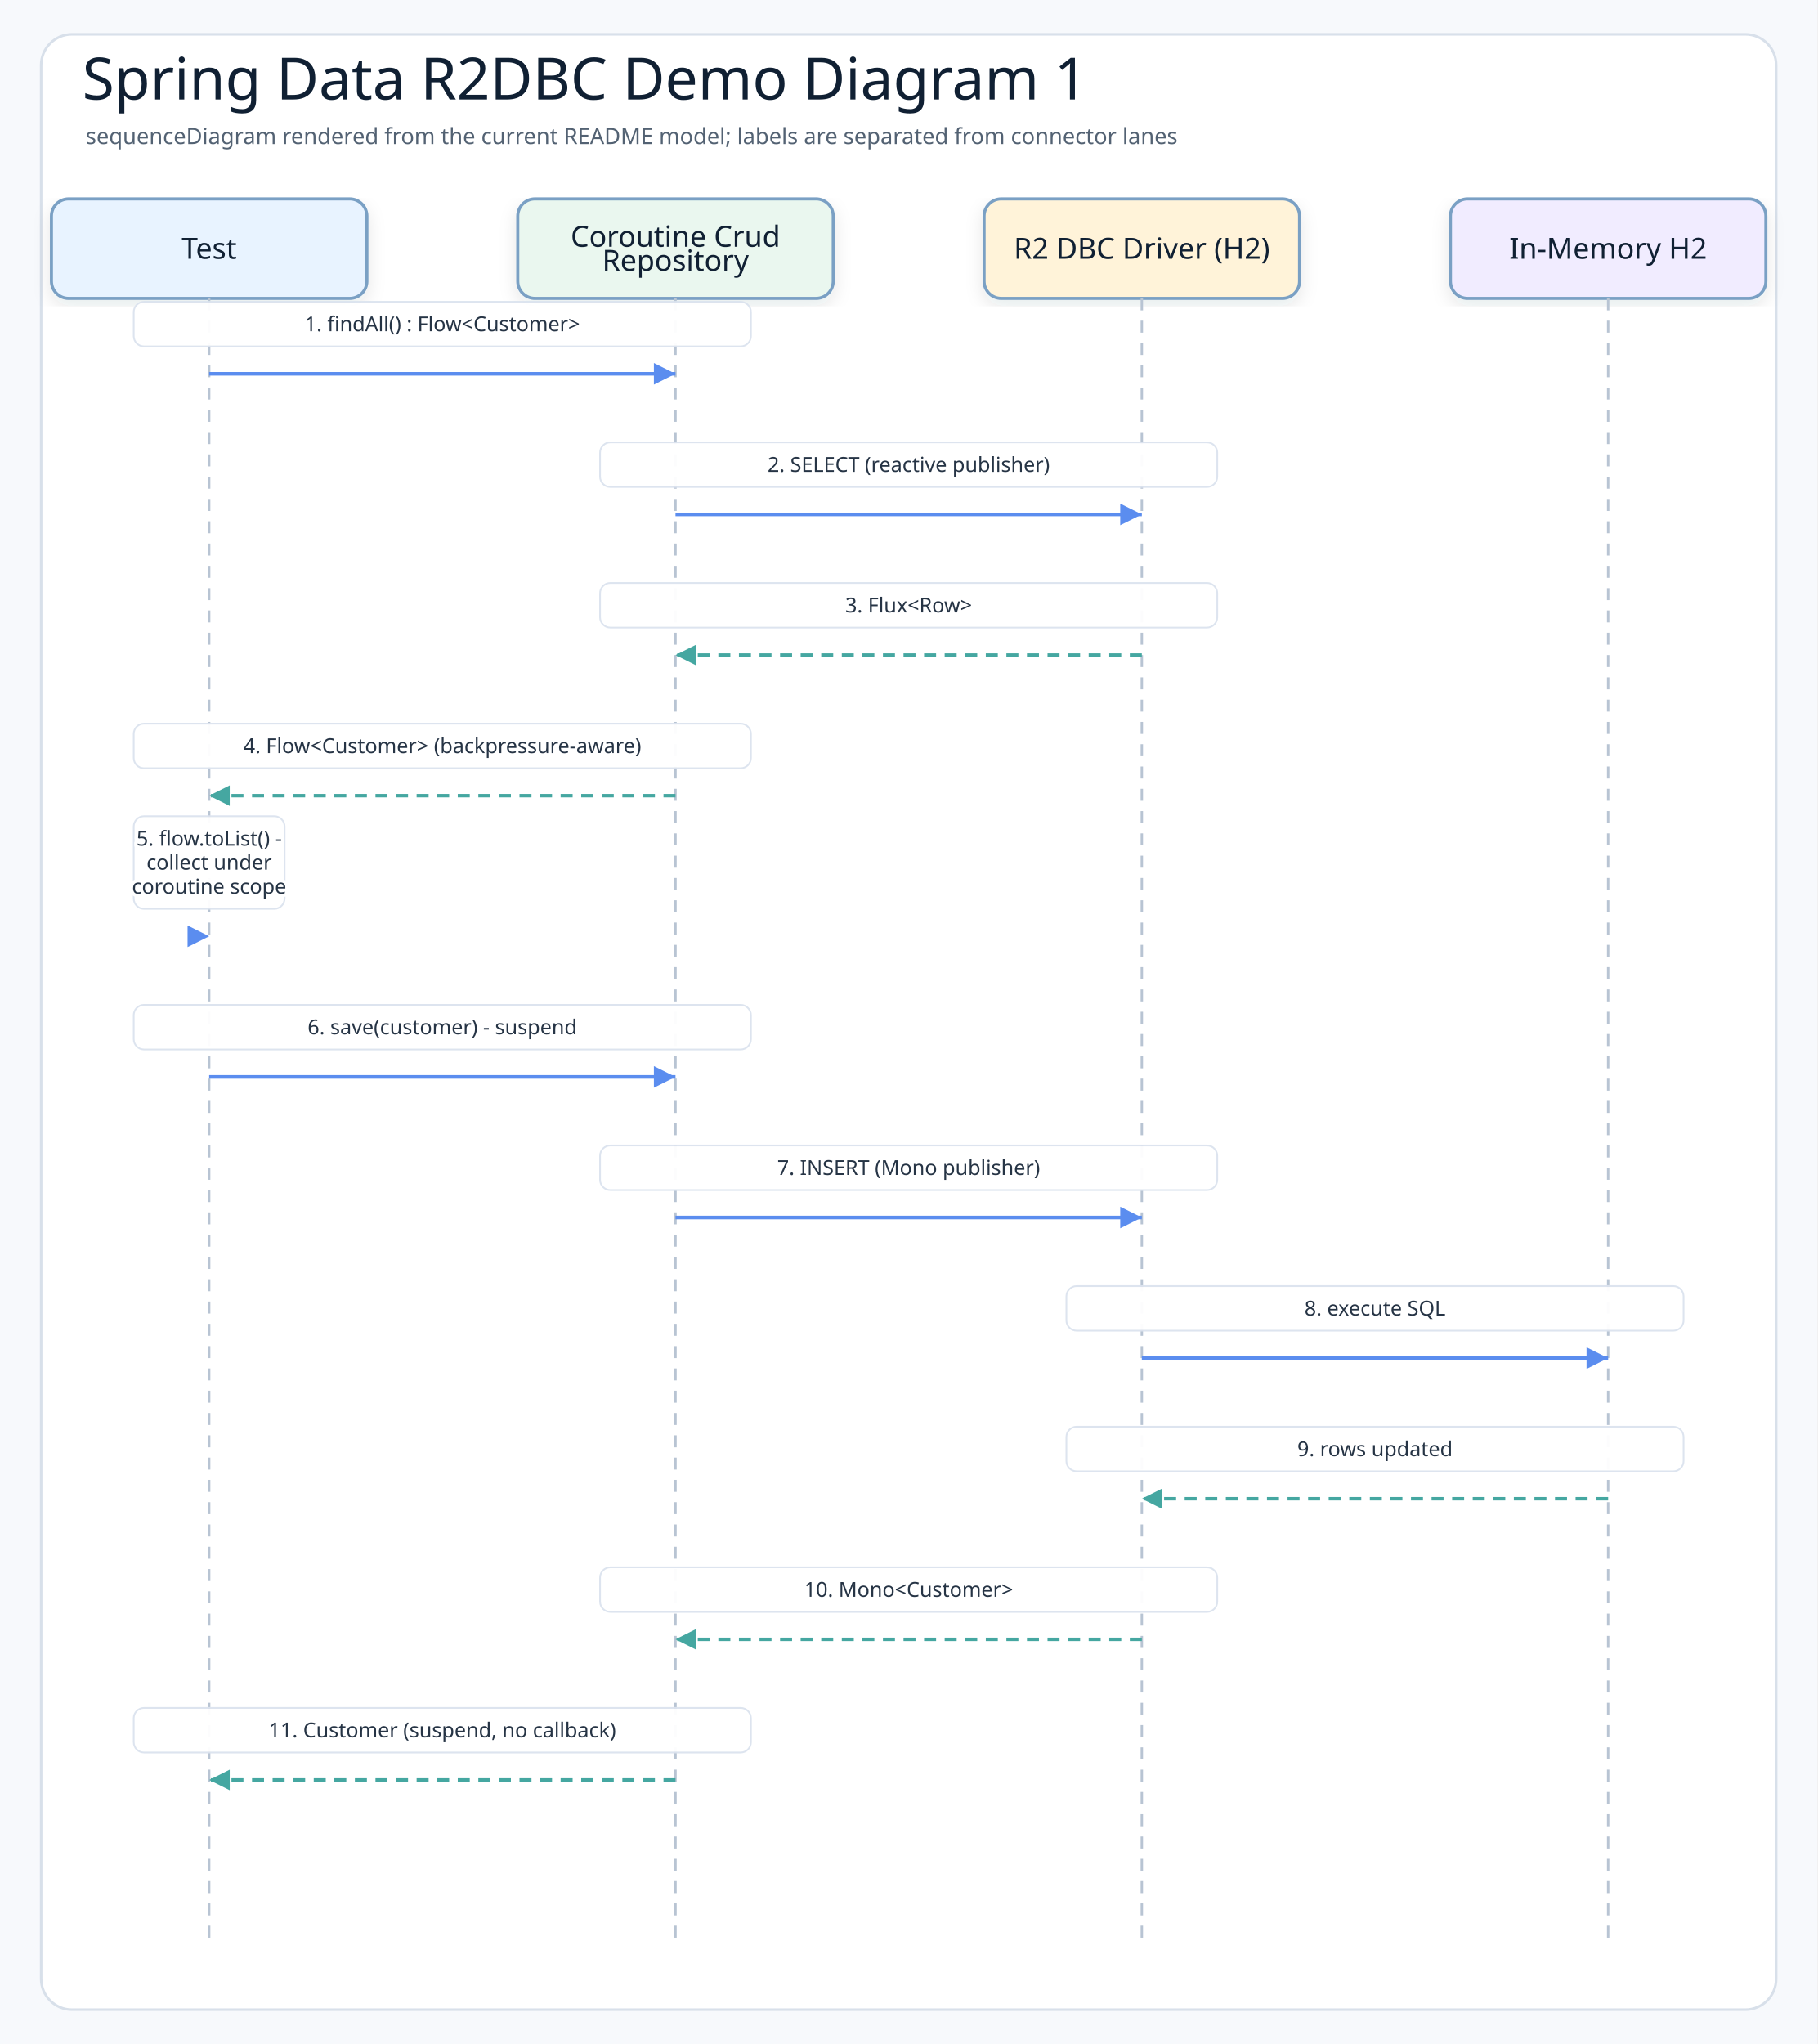
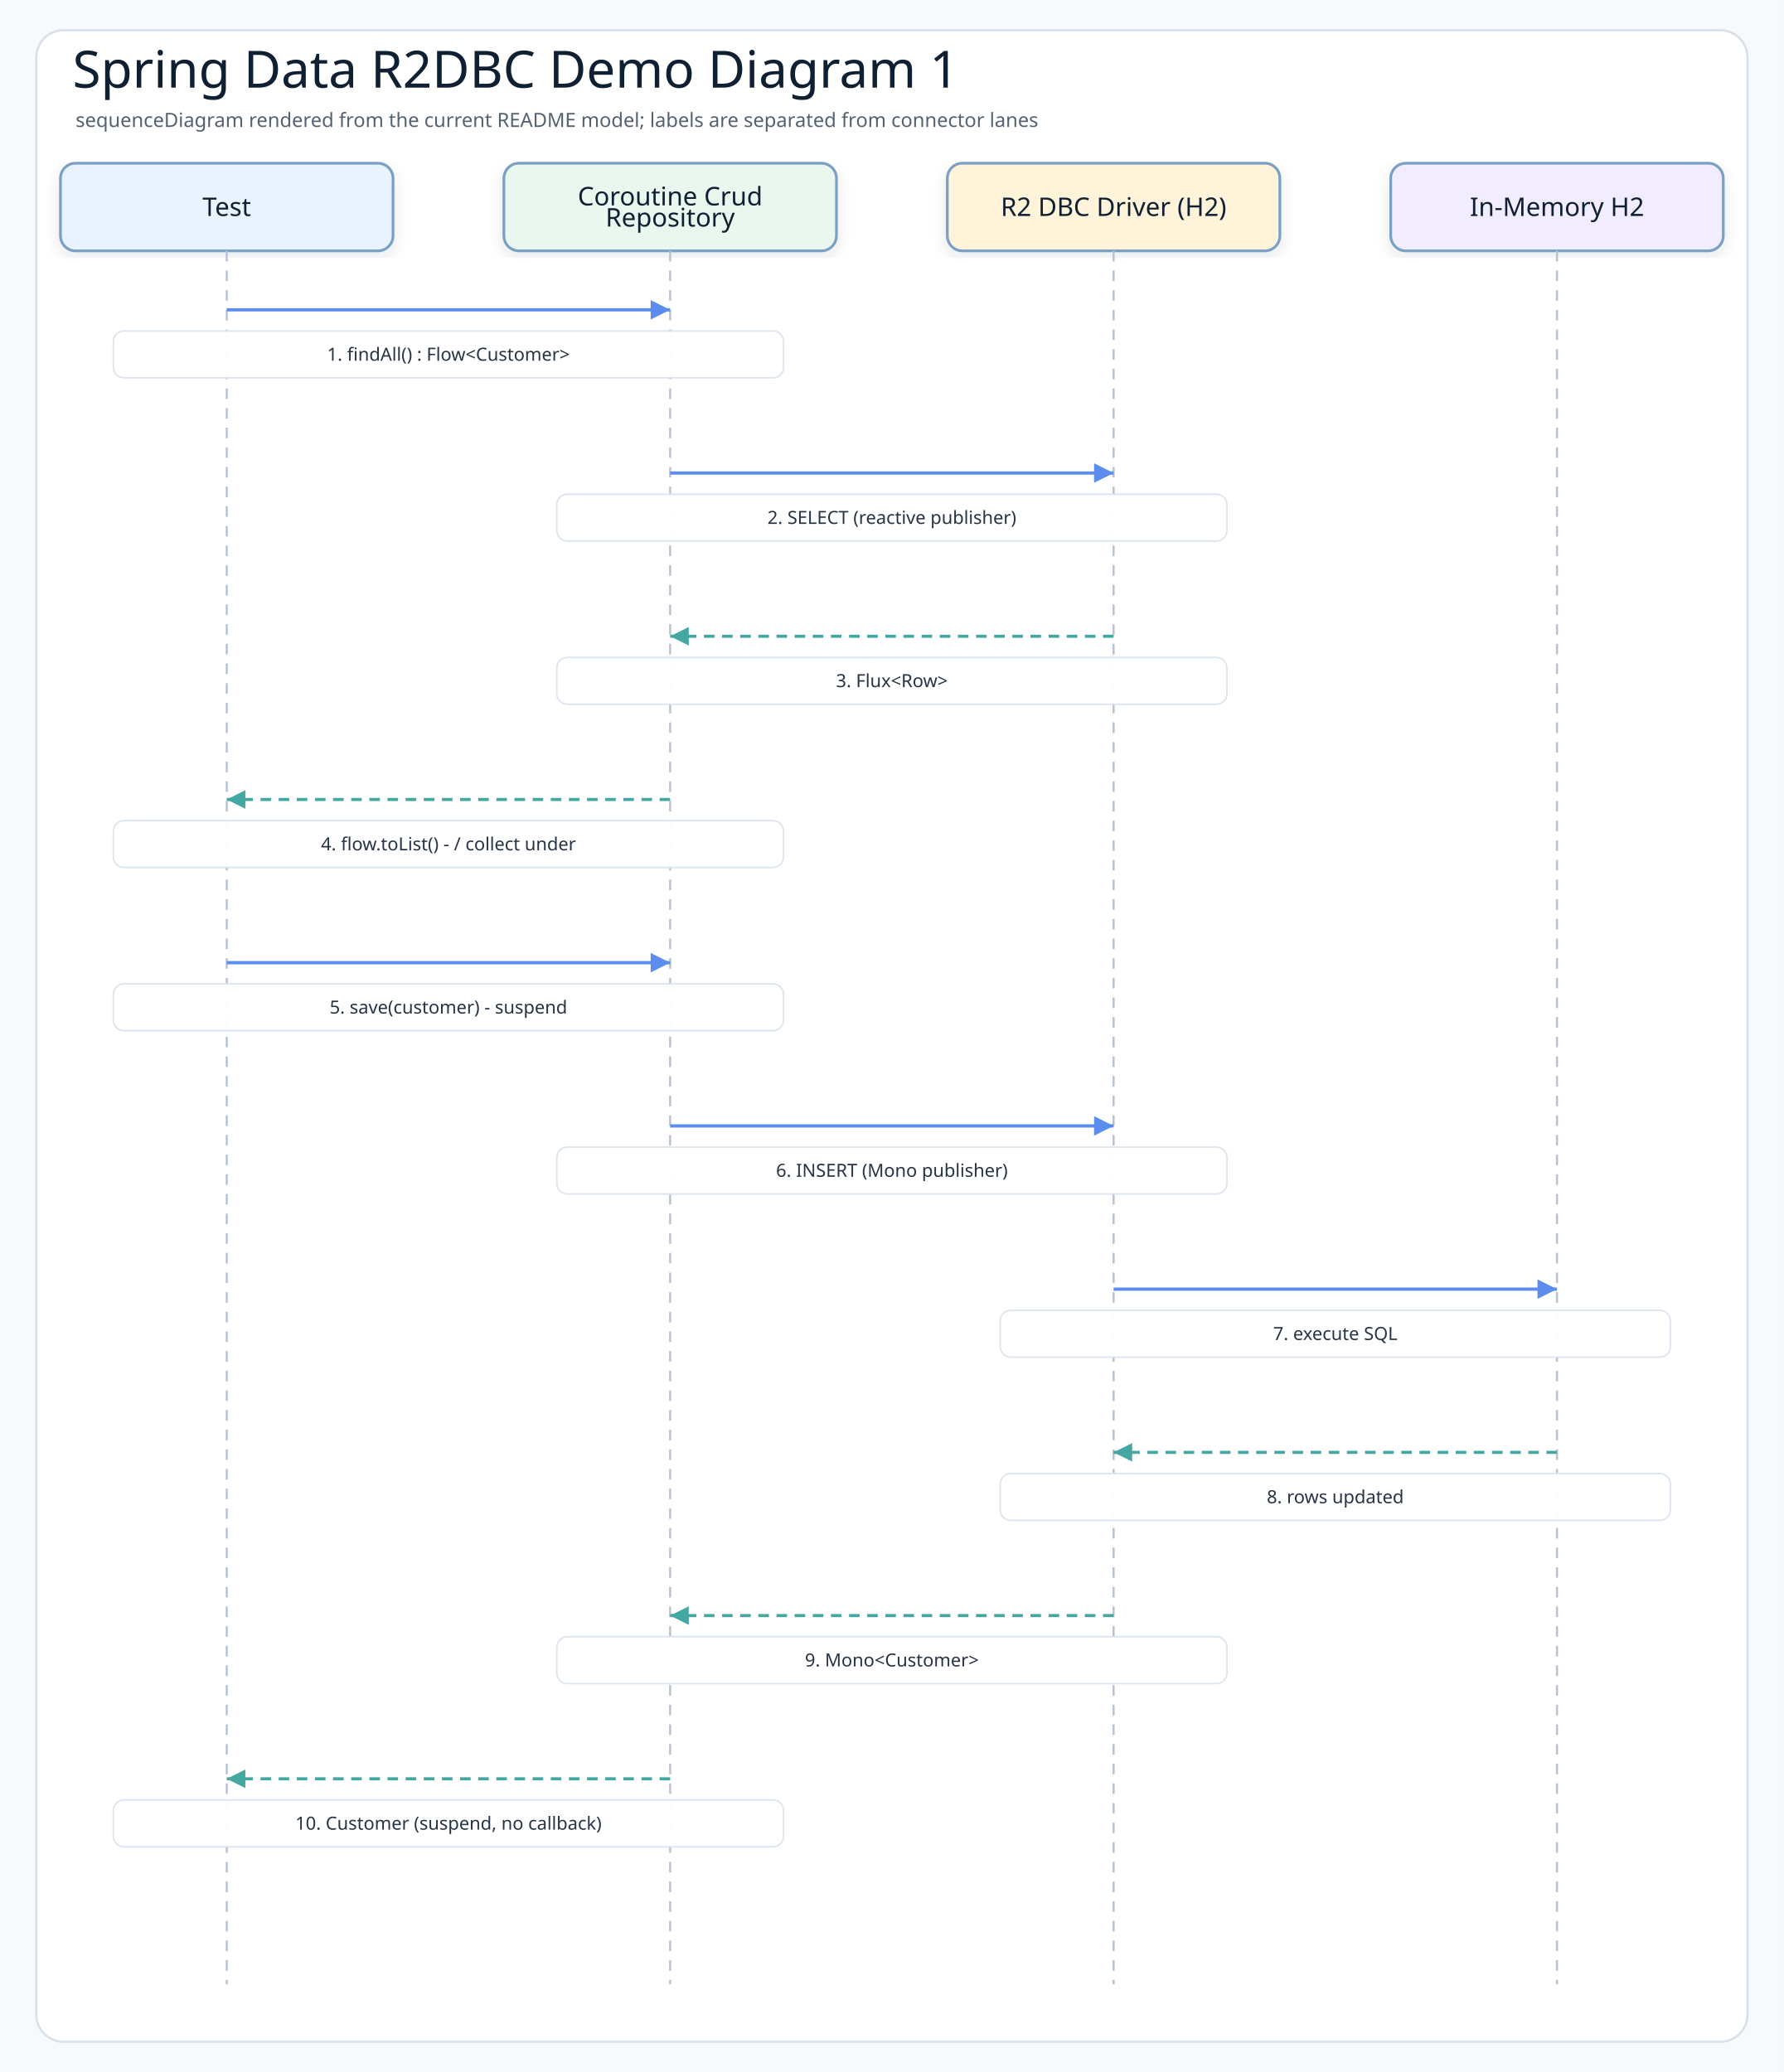
- <svg xmlns="http://www.w3.org/2000/svg" width="1060" height="1192" viewBox="0 0 1060 1192" role="img" aria-label="Spring Data R2DBC Demo Diagram 1">
+ <svg xmlns="http://www.w3.org/2000/svg" width="1180" height="1371" viewBox="0 0 1180 1371" role="img" aria-label="Spring Data R2DBC Demo Diagram 1">
  <defs>
    <filter id="shadow" x="-8%" y="-8%" width="116%" height="116%">
      <feDropShadow dx="0" dy="4" stdDeviation="5" flood-color="#1f2937" flood-opacity="0.10" />
    </filter>
    <marker id="arrowBlue" markerWidth="8" markerHeight="8" refX="7" refY="4" orient="auto" markerUnits="strokeWidth">
      <path d="M1 1 L7 4 L1 7 Z" fill="#5b8def" />
    </marker>
    <marker id="arrowTeal" markerWidth="8" markerHeight="8" refX="7" refY="4" orient="auto" markerUnits="strokeWidth">
      <path d="M1 1 L7 4 L1 7 Z" fill="#45a7a1" />
    </marker>
    <style>
    .canvas{fill:#f7f9fc}
    .frame{fill:#ffffff;stroke:#d8e0ea;stroke-width:1.5}
    .title{font-family:"Architects Daughter";font-size:34px;fill:#102033}
    .subtitle{font-family:"Comic Mono";font-size:13px;fill:#536273}
    .actor{font-family:"Architects Daughter";font-size:17px;fill:#102033}
+     .message{font-family:"Comic Mono";font-size:12px;fill:#263445;paint-order:stroke;stroke:#ffffff;stroke-width:4px;stroke-linejoin:round}
    .detail{font-family:"Comic Mono";font-size:11px;fill:#536273}
-     .message{font-family:"Comic Mono";font-size:12px;fill:#263445;paint-order:stroke;stroke:#ffffff;stroke-width:4px;stroke-linejoin:round}
-     .branch{font-family:"Architects Daughter";font-size:15px;fill:#1f3b57}
    .lifeline{stroke:#b8c4d3;stroke-width:1.4;stroke-dasharray:7 6}
-     .call{stroke:#5b8def;stroke-width:2.1;fill:none;marker-end:url(#arrowBlue)}
-     .return{stroke:#45a7a1;stroke-width:2;stroke-dasharray:7 5;fill:none;marker-end:url(#arrowTeal)}
+     .call{stroke:#5b8def;stroke-width:2.15;fill:none;marker-end:url(#arrowBlue)}
+     .return{stroke:#45a7a1;stroke-width:2.05;stroke-dasharray:7 5;fill:none;marker-end:url(#arrowTeal)}
    .box{stroke-width:1.8;filter:url(#shadow)}
  </style>
  </defs>
-   <rect class="canvas" width="1060" height="1192" />
-   <rect class="frame" x="24" y="20" width="1012" height="1152" rx="18" />
+   <rect class="canvas" width="1180" height="1371" />
+   <rect class="frame" x="24" y="20" width="1132" height="1331" rx="18" />
  <text class="title" x="48" y="58">Spring Data R2DBC Demo Diagram 1</text>
  <text class="subtitle" x="50" y="84">sequenceDiagram rendered from the current README model; labels are separated from connector lanes</text>
-   <rect class="box" x="30" y="116" width="184" height="58" rx="10" fill="#e8f3ff" stroke="#7aa0c4" />
-   <text class="actor" x="122" y="145" text-anchor="middle" dominant-baseline="middle">Test</text>
-   <line class="lifeline" x1="122" y1="174" x2="122" y2="1134" />
-   <rect class="box" x="302" y="116" width="184" height="58" rx="10" fill="#eaf7ef" stroke="#7aa0c4" />
-   <text class="actor" x="394" y="138" text-anchor="middle" dominant-baseline="middle">Coroutine Crud</text>
-   <text class="actor" x="394" y="152" text-anchor="middle" dominant-baseline="middle">Repository</text>
-   <line class="lifeline" x1="394" y1="174" x2="394" y2="1134" />
-   <rect class="box" x="574" y="116" width="184" height="58" rx="10" fill="#fff3d9" stroke="#7aa0c4" />
-   <text class="actor" x="666" y="145" text-anchor="middle" dominant-baseline="middle">R2 DBC Driver (H2)</text>
-   <line class="lifeline" x1="666" y1="174" x2="666" y2="1134" />
-   <rect class="box" x="846" y="116" width="184" height="58" rx="10" fill="#f1ecff" stroke="#7aa0c4" />
-   <text class="actor" x="938" y="145" text-anchor="middle" dominant-baseline="middle">In-Memory H2</text>
-   <line class="lifeline" x1="938" y1="174" x2="938" y2="1134" />
-   <rect x="78" y="176" width="360" height="26" rx="6" fill="#ffffff" opacity="0.95" stroke="#dbe3ee" />
-   <text class="message" x="258" y="189" text-anchor="middle" dominant-baseline="middle">1. findAll() : Flow&lt;Customer&gt;</text>
-   <path class="call" d="M122 218 L394 218" />
-   <rect x="350" y="258" width="360" height="26" rx="6" fill="#ffffff" opacity="0.95" stroke="#dbe3ee" />
-   <text class="message" x="530" y="271" text-anchor="middle" dominant-baseline="middle">2. SELECT (reactive publisher)</text>
-   <path class="call" d="M394 300 L666 300" />
-   <rect x="350" y="340" width="360" height="26" rx="6" fill="#ffffff" opacity="0.95" stroke="#dbe3ee" />
-   <text class="message" x="530" y="353" text-anchor="middle" dominant-baseline="middle">3. Flux&lt;Row&gt;</text>
-   <path class="return" d="M666 382 L394 382" />
-   <rect x="78" y="422" width="360" height="26" rx="6" fill="#ffffff" opacity="0.95" stroke="#dbe3ee" />
-   <text class="message" x="258" y="435" text-anchor="middle" dominant-baseline="middle">4. Flow&lt;Customer&gt; (backpressure-aware)</text>
-   <path class="return" d="M394 464 L122 464" />
-   <rect x="78" y="476" width="88" height="54" rx="6" fill="#ffffff" opacity="0.95" stroke="#dbe3ee" />
-   <text class="message" x="122" y="489" text-anchor="middle" dominant-baseline="middle">5. flow.toList() -</text>
-   <text class="message" x="122" y="503" text-anchor="middle" dominant-baseline="middle">collect under</text>
-   <text class="message" x="122" y="517" text-anchor="middle" dominant-baseline="middle">coroutine scope</text>
-   <path class="call" d="M122 546 L122 546" />
-   <rect x="78" y="586" width="360" height="26" rx="6" fill="#ffffff" opacity="0.95" stroke="#dbe3ee" />
-   <text class="message" x="258" y="599" text-anchor="middle" dominant-baseline="middle">6. save(customer) - suspend</text>
-   <path class="call" d="M122 628 L394 628" />
-   <rect x="350" y="668" width="360" height="26" rx="6" fill="#ffffff" opacity="0.95" stroke="#dbe3ee" />
-   <text class="message" x="530" y="681" text-anchor="middle" dominant-baseline="middle">7. INSERT (Mono publisher)</text>
-   <path class="call" d="M394 710 L666 710" />
-   <rect x="622" y="750" width="360" height="26" rx="6" fill="#ffffff" opacity="0.95" stroke="#dbe3ee" />
-   <text class="message" x="802" y="763" text-anchor="middle" dominant-baseline="middle">8. execute SQL</text>
-   <path class="call" d="M666 792 L938 792" />
-   <rect x="622" y="832" width="360" height="26" rx="6" fill="#ffffff" opacity="0.95" stroke="#dbe3ee" />
-   <text class="message" x="802" y="845" text-anchor="middle" dominant-baseline="middle">9. rows updated</text>
-   <path class="return" d="M938 874 L666 874" />
-   <rect x="350" y="914" width="360" height="26" rx="6" fill="#ffffff" opacity="0.95" stroke="#dbe3ee" />
-   <text class="message" x="530" y="927" text-anchor="middle" dominant-baseline="middle">10. Mono&lt;Customer&gt;</text>
-   <path class="return" d="M666 956 L394 956" />
-   <rect x="78" y="996" width="360" height="26" rx="6" fill="#ffffff" opacity="0.95" stroke="#dbe3ee" />
-   <text class="message" x="258" y="1009" text-anchor="middle" dominant-baseline="middle">11. Customer (suspend, no callback)</text>
-   <path class="return" d="M394 1038 L122 1038" />
+   <rect class="box" x="40" y="108" width="220" height="58" rx="10" fill="#e8f3ff" stroke="#7aa0c4" />
+   <text class="actor" x="150" y="137" text-anchor="middle" dominant-baseline="middle">Test</text>
+   <line class="lifeline" x1="150" y1="166" x2="150" y2="1313" />
+   <rect class="box" x="333.333" y="108" width="220" height="58" rx="10" fill="#eaf7ef" stroke="#7aa0c4" />
+   <text class="actor" x="443.333" y="130" text-anchor="middle" dominant-baseline="middle">Coroutine Crud</text>
+   <text class="actor" x="443.333" y="144" text-anchor="middle" dominant-baseline="middle">Repository</text>
+   <line class="lifeline" x1="443.333" y1="166" x2="443.333" y2="1313" />
+   <rect class="box" x="626.667" y="108" width="220" height="58" rx="10" fill="#fff3d9" stroke="#7aa0c4" />
+   <text class="actor" x="736.667" y="137" text-anchor="middle" dominant-baseline="middle">R2 DBC Driver (H2)</text>
+   <line class="lifeline" x1="736.667" y1="166" x2="736.667" y2="1313" />
+   <rect class="box" x="920" y="108" width="220" height="58" rx="10" fill="#f1ecff" stroke="#7aa0c4" />
+   <text class="actor" x="1030" y="137" text-anchor="middle" dominant-baseline="middle">In-Memory H2</text>
+   <line class="lifeline" x1="1030" y1="166" x2="1030" y2="1313" />
+   <path class="call" d="M150 205 L443.333 205" />
+   <rect class="message-label" x="75" y="219" width="443.333" height="31" rx="7" fill="#ffffff" opacity="0.96" stroke="#dbe3ee" />
+   <text class="message" x="296.667" y="234.5" text-anchor="middle" dominant-baseline="middle">1. findAll() : Flow&lt;Customer&gt;</text>
+   <path class="call" d="M443.333 313 L736.667 313" />
+   <rect class="message-label" x="368.333" y="327" width="443.333" height="31" rx="7" fill="#ffffff" opacity="0.96" stroke="#dbe3ee" />
+   <text class="message" x="590" y="342.5" text-anchor="middle" dominant-baseline="middle">2. SELECT (reactive publisher)</text>
+   <path class="return" d="M736.667 421 L443.333 421" />
+   <rect class="message-label" x="368.333" y="435" width="443.333" height="31" rx="7" fill="#ffffff" opacity="0.96" stroke="#dbe3ee" />
+   <text class="message" x="590" y="450.5" text-anchor="middle" dominant-baseline="middle">3. Flux&lt;Row&gt;</text>
+   <path class="return" d="M443.333 529 L150 529" />
+   <rect class="message-label" x="75" y="543" width="443.333" height="31" rx="7" fill="#ffffff" opacity="0.96" stroke="#dbe3ee" />
+   <text class="message" x="296.667" y="558.5" text-anchor="middle" dominant-baseline="middle">4. flow.toList() - / collect under</text>
+   <path class="call" d="M150 637 L443.333 637" />
+   <rect class="message-label" x="75" y="651" width="443.333" height="31" rx="7" fill="#ffffff" opacity="0.96" stroke="#dbe3ee" />
+   <text class="message" x="296.667" y="666.5" text-anchor="middle" dominant-baseline="middle">5. save(customer) - suspend</text>
+   <path class="call" d="M443.333 745 L736.667 745" />
+   <rect class="message-label" x="368.333" y="759" width="443.333" height="31" rx="7" fill="#ffffff" opacity="0.96" stroke="#dbe3ee" />
+   <text class="message" x="590" y="774.5" text-anchor="middle" dominant-baseline="middle">6. INSERT (Mono publisher)</text>
+   <path class="call" d="M736.667 853 L1030 853" />
+   <rect class="message-label" x="661.667" y="867" width="443.333" height="31" rx="7" fill="#ffffff" opacity="0.96" stroke="#dbe3ee" />
+   <text class="message" x="883.333" y="882.5" text-anchor="middle" dominant-baseline="middle">7. execute SQL</text>
+   <path class="return" d="M1030 961 L736.667 961" />
+   <rect class="message-label" x="661.667" y="975" width="443.333" height="31" rx="7" fill="#ffffff" opacity="0.96" stroke="#dbe3ee" />
+   <text class="message" x="883.333" y="990.5" text-anchor="middle" dominant-baseline="middle">8. rows updated</text>
+   <path class="return" d="M736.667 1069 L443.333 1069" />
+   <rect class="message-label" x="368.333" y="1083" width="443.333" height="31" rx="7" fill="#ffffff" opacity="0.96" stroke="#dbe3ee" />
+   <text class="message" x="590" y="1098.5" text-anchor="middle" dominant-baseline="middle">9. Mono&lt;Customer&gt;</text>
+   <path class="return" d="M443.333 1177 L150 1177" />
+   <rect class="message-label" x="75" y="1191" width="443.333" height="31" rx="7" fill="#ffffff" opacity="0.96" stroke="#dbe3ee" />
+   <text class="message" x="296.667" y="1206.5" text-anchor="middle" dominant-baseline="middle">10. Customer (suspend, no callback)</text>
</svg>
